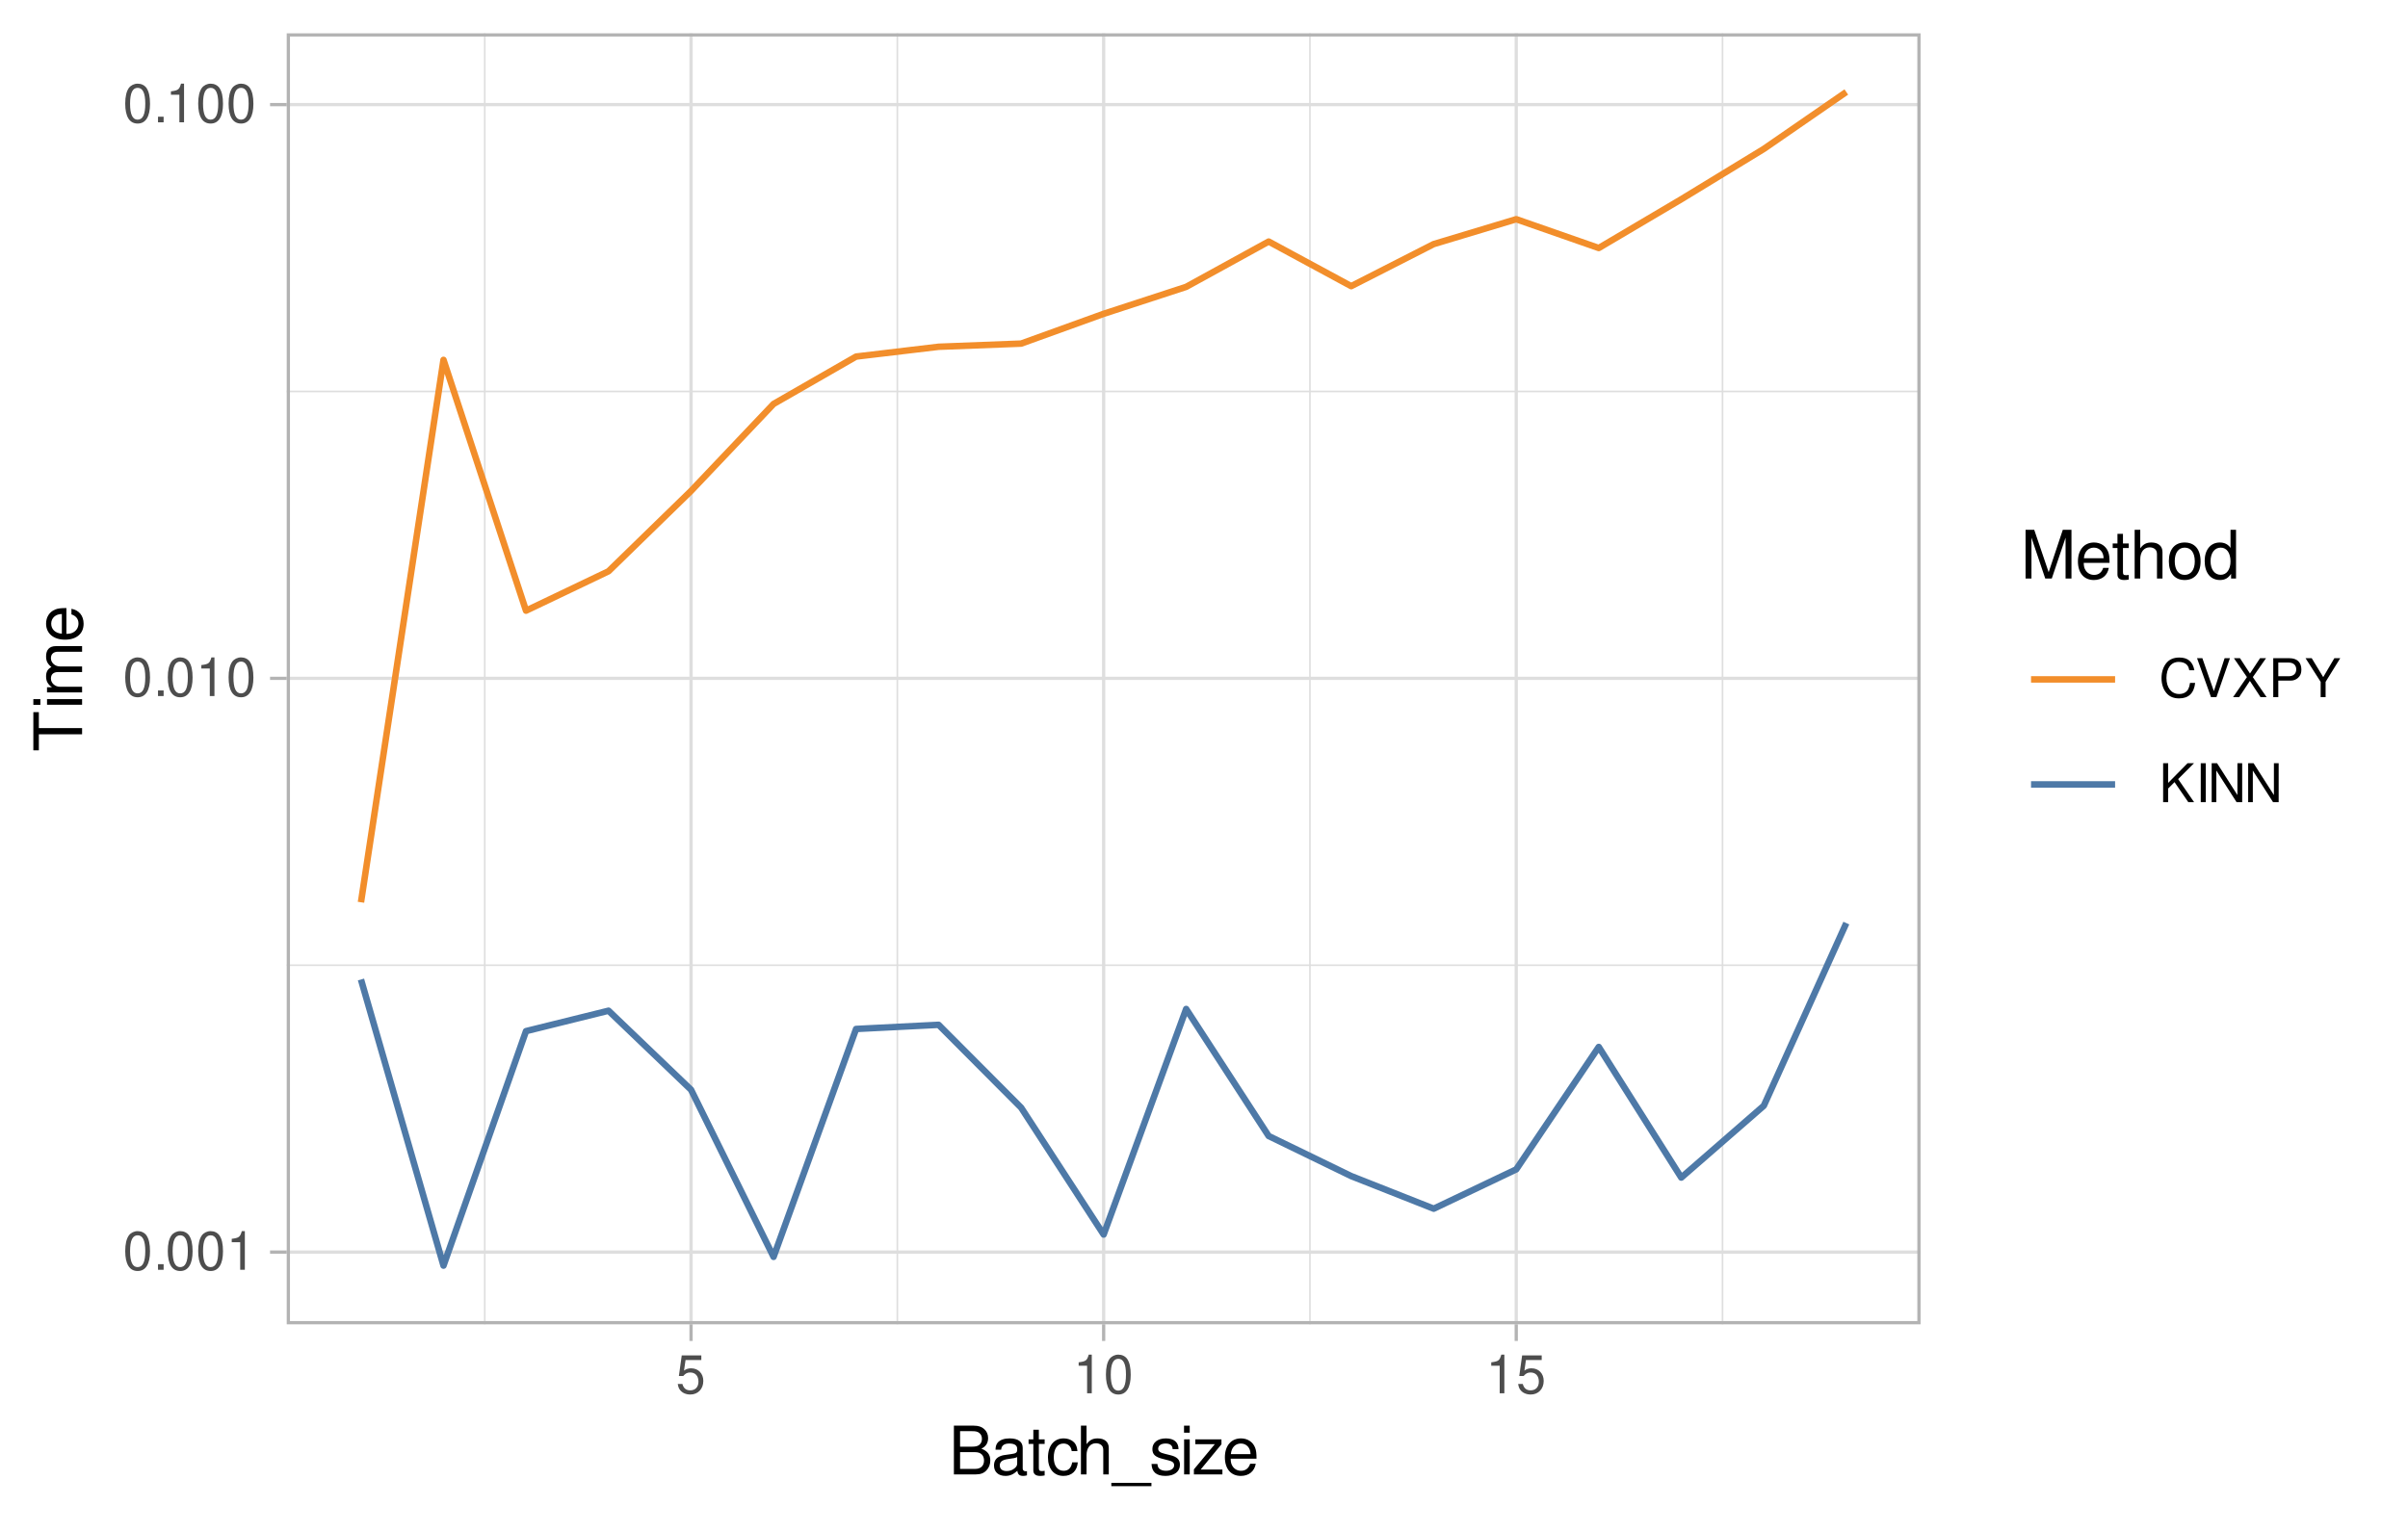
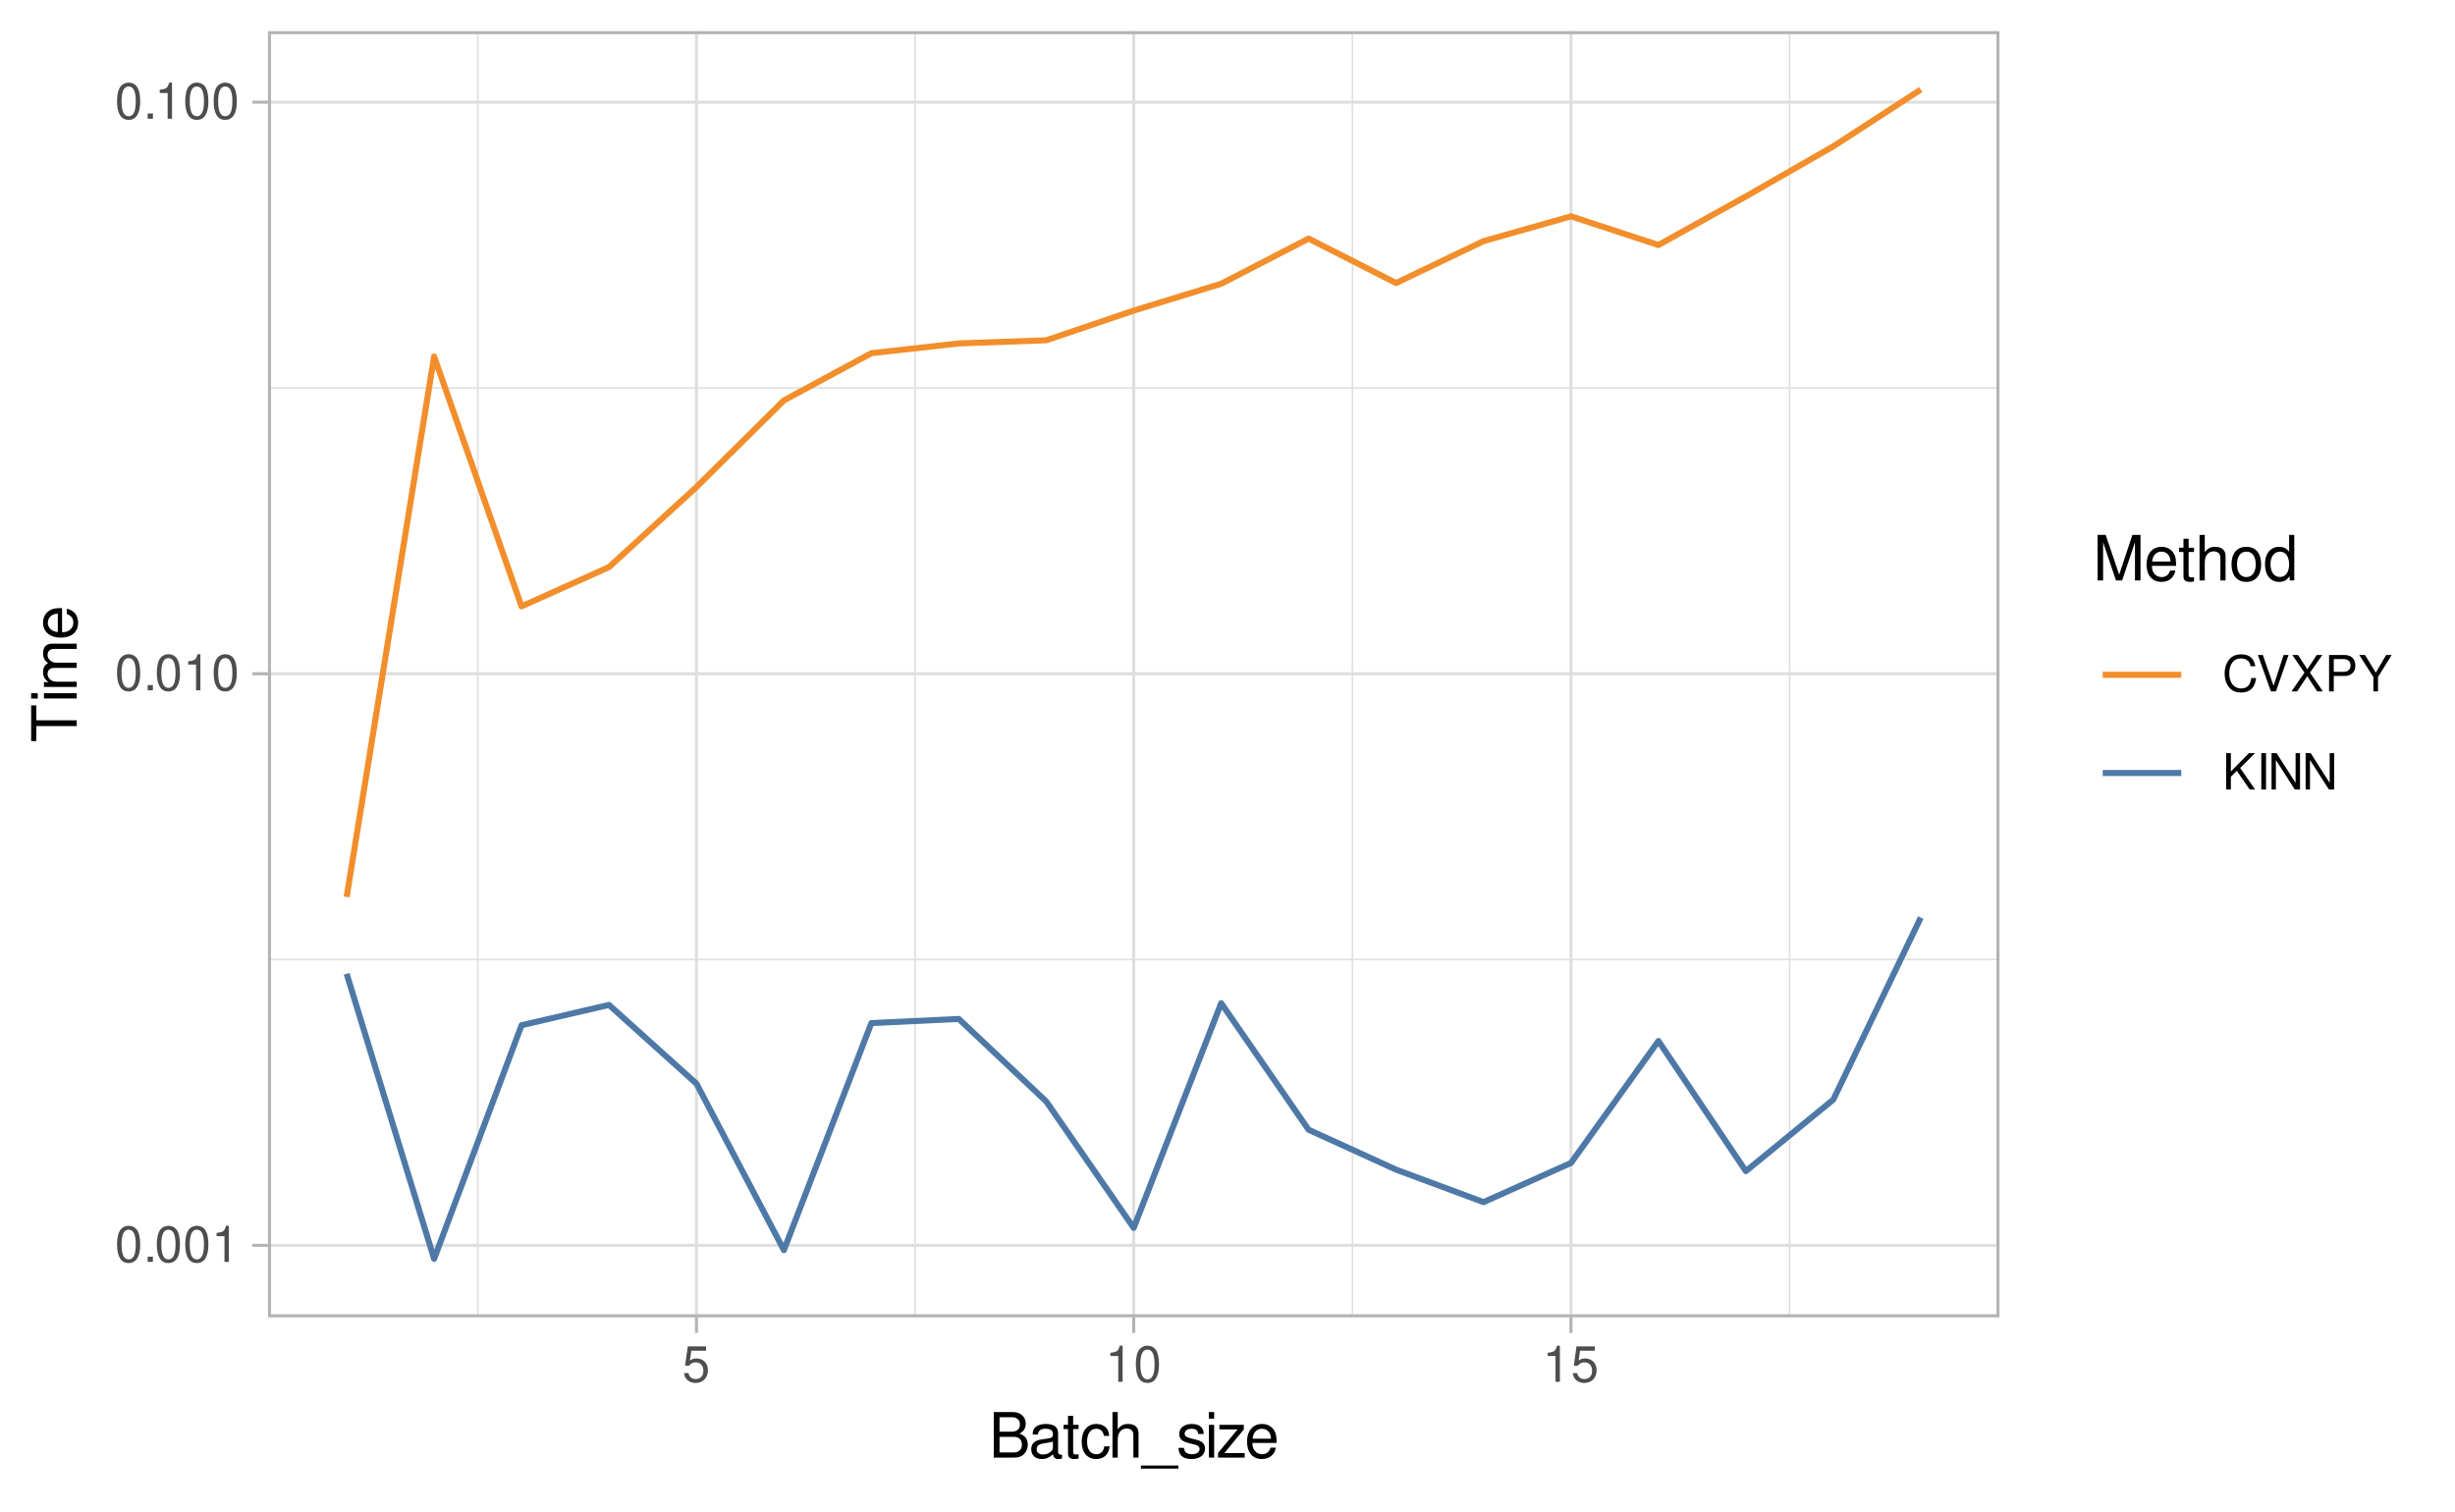
- <svg xmlns="http://www.w3.org/2000/svg" xmlns:xlink="http://www.w3.org/1999/xlink" width="396pt" height="252pt" viewBox="0 0 396 252" version="1.1">
+ <svg xmlns="http://www.w3.org/2000/svg" xmlns:xlink="http://www.w3.org/1999/xlink" width="432pt" height="266pt" viewBox="0 0 432 266" version="1.1">
  <defs>
    <g>
      <symbol overflow="visible" id="glyph0-0">
        <path style="stroke:none;" d="" />
      </symbol>
      <symbol overflow="visible" id="glyph0-1">
        <path style="stroke:none;" d="M 2.422 -6.359 C 1.844 -6.359 1.312 -6.094 0.984 -5.672 C 0.578 -5.109 0.375 -4.25 0.375 -3.078 C 0.375 -0.938 1.078 0.203 2.422 0.203 C 3.734 0.203 4.453 -0.938 4.453 -3.031 C 4.453 -4.25 4.266 -5.078 3.859 -5.672 C 3.531 -6.109 3.016 -6.359 2.422 -6.359 Z M 2.422 -5.672 C 3.25 -5.672 3.672 -4.828 3.672 -3.094 C 3.672 -1.281 3.266 -0.438 2.406 -0.438 C 1.578 -0.438 1.172 -1.312 1.172 -3.062 C 1.172 -4.828 1.578 -5.672 2.422 -5.672 Z M 2.422 -5.672 " />
      </symbol>
      <symbol overflow="visible" id="glyph0-2">
        <path style="stroke:none;" d="M 1.688 -0.922 L 0.766 -0.922 L 0.766 0 L 1.688 0 Z M 1.688 -0.922 " />
      </symbol>
      <symbol overflow="visible" id="glyph0-3">
        <path style="stroke:none;" d="M 2.281 -4.531 L 2.281 0 L 3.047 0 L 3.047 -6.359 L 2.547 -6.359 C 2.266 -5.391 2.094 -5.25 0.891 -5.094 L 0.891 -4.531 Z M 2.281 -4.531 " />
      </symbol>
      <symbol overflow="visible" id="glyph0-4">
        <path style="stroke:none;" d="M 4.188 -6.234 L 0.969 -6.234 L 0.5 -2.844 L 1.219 -2.844 C 1.578 -3.266 1.875 -3.422 2.359 -3.422 C 3.203 -3.422 3.719 -2.844 3.719 -1.922 C 3.719 -1.031 3.203 -0.484 2.359 -0.484 C 1.688 -0.484 1.266 -0.828 1.078 -1.531 L 0.312 -1.531 C 0.406 -1.016 0.5 -0.781 0.688 -0.547 C 1.031 -0.078 1.672 0.203 2.375 0.203 C 3.641 0.203 4.516 -0.719 4.516 -2.031 C 4.516 -3.266 3.688 -4.109 2.5 -4.109 C 2.062 -4.109 1.703 -4 1.344 -3.734 L 1.594 -5.469 L 4.188 -5.469 Z M 4.188 -6.234 " />
      </symbol>
      <symbol overflow="visible" id="glyph0-5">
        <path style="stroke:none;" d="M 5.828 -4.422 C 5.562 -5.828 4.766 -6.516 3.359 -6.516 C 2.484 -6.516 1.797 -6.25 1.312 -5.719 C 0.734 -5.078 0.422 -4.172 0.422 -3.125 C 0.422 -2.078 0.75 -1.172 1.344 -0.547 C 1.844 -0.031 2.484 0.203 3.312 0.203 C 4.875 0.203 5.766 -0.641 5.953 -2.344 L 5.109 -2.344 C 5.047 -1.906 4.953 -1.594 4.828 -1.344 C 4.562 -0.812 4.016 -0.516 3.328 -0.516 C 2.047 -0.516 1.234 -1.547 1.234 -3.141 C 1.234 -4.781 2 -5.797 3.25 -5.797 C 3.781 -5.797 4.25 -5.641 4.516 -5.391 C 4.766 -5.172 4.891 -4.906 4.984 -4.422 Z M 5.828 -4.422 " />
      </symbol>
      <symbol overflow="visible" id="glyph0-6">
        <path style="stroke:none;" d="M 3.453 0 L 5.672 -6.406 L 4.797 -6.406 L 3.031 -0.984 L 1.141 -6.406 L 0.266 -6.406 L 2.562 0 Z M 3.453 0 " />
      </symbol>
      <symbol overflow="visible" id="glyph0-7">
        <path style="stroke:none;" d="M 3.438 -3.297 L 5.609 -6.406 L 4.625 -6.406 L 2.969 -3.891 L 1.328 -6.406 L 0.328 -6.406 L 2.469 -3.297 L 0.188 0 L 1.188 0 L 2.953 -2.672 L 4.703 0 L 5.703 0 Z M 3.438 -3.297 " />
      </symbol>
      <symbol overflow="visible" id="glyph0-8">
        <path style="stroke:none;" d="M 1.625 -2.719 L 3.641 -2.719 C 4.141 -2.719 4.531 -2.875 4.875 -3.172 C 5.266 -3.531 5.422 -3.938 5.422 -4.531 C 5.422 -5.734 4.719 -6.406 3.453 -6.406 L 0.797 -6.406 L 0.797 0 L 1.625 0 Z M 1.625 -3.438 L 1.625 -5.688 L 3.328 -5.688 C 4.109 -5.688 4.578 -5.266 4.578 -4.562 C 4.578 -3.859 4.109 -3.438 3.328 -3.438 Z M 1.625 -3.438 " />
      </symbol>
      <symbol overflow="visible" id="glyph0-9">
        <path style="stroke:none;" d="M 3.406 -2.516 L 5.812 -6.406 L 4.844 -6.406 L 3.016 -3.297 L 1.125 -6.406 L 0.109 -6.406 L 2.594 -2.516 L 2.594 0 L 3.406 0 Z M 3.406 -2.516 " />
      </symbol>
      <symbol overflow="visible" id="glyph0-10">
        <path style="stroke:none;" d="M 1.516 -2.25 L 2.562 -3.297 L 4.828 0 L 5.781 0 L 3.156 -3.797 L 5.766 -6.406 L 4.703 -6.406 L 1.516 -3.172 L 1.516 -6.406 L 0.688 -6.406 L 0.688 0 L 1.516 0 Z M 1.516 -2.25 " />
      </symbol>
      <symbol overflow="visible" id="glyph0-11">
        <path style="stroke:none;" d="M 1.703 -6.406 L 0.875 -6.406 L 0.875 0 L 1.703 0 Z M 1.703 -6.406 " />
      </symbol>
      <symbol overflow="visible" id="glyph0-12">
        <path style="stroke:none;" d="M 5.688 -6.406 L 4.906 -6.406 L 4.906 -1.172 L 1.562 -6.406 L 0.672 -6.406 L 0.672 0 L 1.438 0 L 1.438 -5.203 L 4.766 0 L 5.688 0 Z M 5.688 -6.406 " />
      </symbol>
      <symbol overflow="visible" id="glyph1-0">
        <path style="stroke:none;" d="" />
      </symbol>
      <symbol overflow="visible" id="glyph1-1">
        <path style="stroke:none;" d="M 0.875 0 L 4.484 0 C 5.25 0 5.812 -0.203 6.234 -0.672 C 6.641 -1.094 6.859 -1.656 6.859 -2.281 C 6.859 -3.25 6.406 -3.844 5.391 -4.234 C 6.125 -4.578 6.5 -5.156 6.5 -5.984 C 6.5 -6.578 6.281 -7.078 5.859 -7.453 C 5.438 -7.844 4.891 -8.016 4.125 -8.016 L 0.875 -8.016 Z M 1.891 -4.562 L 1.891 -7.109 L 3.875 -7.109 C 4.438 -7.109 4.766 -7.047 5.031 -6.828 C 5.328 -6.609 5.484 -6.281 5.484 -5.844 C 5.484 -5.406 5.328 -5.078 5.031 -4.844 C 4.766 -4.641 4.438 -4.562 3.875 -4.562 Z M 1.891 -0.906 L 1.891 -3.656 L 4.391 -3.656 C 5.297 -3.656 5.828 -3.141 5.828 -2.281 C 5.828 -1.422 5.297 -0.906 4.391 -0.906 Z M 1.891 -0.906 " />
      </symbol>
      <symbol overflow="visible" id="glyph1-2">
        <path style="stroke:none;" d="M 5.891 -0.531 C 5.781 -0.516 5.734 -0.516 5.688 -0.516 C 5.375 -0.516 5.188 -0.688 5.188 -0.969 L 5.188 -4.359 C 5.188 -5.375 4.438 -5.922 3.031 -5.922 C 2.172 -5.922 1.5 -5.688 1.109 -5.266 C 0.844 -4.969 0.734 -4.625 0.719 -4.062 L 1.641 -4.062 C 1.719 -4.766 2.141 -5.078 2.984 -5.078 C 3.828 -5.078 4.281 -4.781 4.281 -4.219 L 4.281 -3.984 C 4.266 -3.594 4.062 -3.438 3.328 -3.344 C 2.031 -3.172 1.828 -3.141 1.469 -2.984 C 0.797 -2.703 0.469 -2.203 0.469 -1.453 C 0.469 -0.406 1.188 0.25 2.359 0.25 C 3.078 0.25 3.656 0 4.312 -0.594 C 4.375 0 4.656 0.25 5.266 0.25 C 5.453 0.25 5.578 0.234 5.891 0.156 Z M 4.281 -1.812 C 4.281 -1.5 4.188 -1.312 3.922 -1.062 C 3.547 -0.719 3.094 -0.547 2.547 -0.547 C 1.844 -0.547 1.422 -0.891 1.422 -1.469 C 1.422 -2.078 1.812 -2.391 2.812 -2.531 C 3.781 -2.656 3.969 -2.703 4.281 -2.844 Z M 4.281 -1.812 " />
      </symbol>
      <symbol overflow="visible" id="glyph1-3">
        <path style="stroke:none;" d="M 2.797 -5.766 L 1.844 -5.766 L 1.844 -7.344 L 0.938 -7.344 L 0.938 -5.766 L 0.156 -5.766 L 0.156 -5.016 L 0.938 -5.016 L 0.938 -0.656 C 0.938 -0.062 1.328 0.25 2.047 0.25 C 2.281 0.25 2.484 0.234 2.797 0.172 L 2.797 -0.594 C 2.656 -0.562 2.547 -0.547 2.359 -0.547 C 1.953 -0.547 1.844 -0.656 1.844 -1.062 L 1.844 -5.016 L 2.797 -5.016 Z M 2.797 -5.766 " />
      </symbol>
      <symbol overflow="visible" id="glyph1-4">
        <path style="stroke:none;" d="M 5.188 -3.828 C 5.141 -4.391 5.016 -4.75 4.797 -5.078 C 4.406 -5.609 3.703 -5.922 2.906 -5.922 C 1.344 -5.922 0.344 -4.703 0.344 -2.781 C 0.344 -0.922 1.328 0.25 2.891 0.25 C 4.266 0.25 5.141 -0.578 5.25 -1.984 L 4.328 -1.984 C 4.172 -1.062 3.703 -0.594 2.922 -0.594 C 1.906 -0.594 1.297 -1.422 1.297 -2.781 C 1.297 -4.219 1.891 -5.078 2.891 -5.078 C 3.656 -5.078 4.141 -4.625 4.25 -3.828 Z M 5.188 -3.828 " />
      </symbol>
      <symbol overflow="visible" id="glyph1-5">
        <path style="stroke:none;" d="M 0.766 -8.016 L 0.766 0 L 1.688 0 L 1.688 -3.172 C 1.688 -4.359 2.297 -5.125 3.25 -5.125 C 3.547 -5.125 3.844 -5.031 4.062 -4.875 C 4.328 -4.672 4.438 -4.406 4.438 -4 L 4.438 0 L 5.344 0 L 5.344 -4.359 C 5.344 -5.328 4.656 -5.922 3.531 -5.922 C 2.719 -5.922 2.219 -5.672 1.688 -4.969 L 1.688 -8.016 Z M 0.766 -8.016 " />
      </symbol>
      <symbol overflow="visible" id="glyph1-6">
        <path style="stroke:none;" d="M 6.359 1.391 L -0.234 1.391 L -0.234 1.938 L 6.359 1.938 Z M 6.359 1.391 " />
      </symbol>
      <symbol overflow="visible" id="glyph1-7">
        <path style="stroke:none;" d="M 4.812 -4.156 C 4.812 -5.297 4.062 -5.922 2.734 -5.922 C 1.391 -5.922 0.516 -5.234 0.516 -4.172 C 0.516 -3.266 0.984 -2.844 2.344 -2.516 L 3.203 -2.297 C 3.844 -2.141 4.094 -1.906 4.094 -1.5 C 4.094 -0.953 3.547 -0.594 2.75 -0.594 C 2.25 -0.594 1.844 -0.734 1.609 -0.984 C 1.469 -1.141 1.391 -1.312 1.344 -1.719 L 0.375 -1.719 C 0.422 -0.391 1.172 0.25 2.672 0.25 C 4.125 0.25 5.047 -0.469 5.047 -1.578 C 5.047 -2.438 4.562 -2.906 3.422 -3.172 L 2.547 -3.391 C 1.797 -3.562 1.469 -3.812 1.469 -4.219 C 1.469 -4.75 1.953 -5.078 2.688 -5.078 C 3.438 -5.078 3.828 -4.766 3.844 -4.156 Z M 4.812 -4.156 " />
      </symbol>
      <symbol overflow="visible" id="glyph1-8">
        <path style="stroke:none;" d="M 1.656 -5.766 L 0.734 -5.766 L 0.734 0 L 1.656 0 Z M 1.656 -8.016 L 0.719 -8.016 L 0.719 -6.859 L 1.656 -6.859 Z M 1.656 -8.016 " />
      </symbol>
      <symbol overflow="visible" id="glyph1-9">
        <path style="stroke:none;" d="M 4.875 -5.766 L 0.578 -5.766 L 0.578 -4.969 L 3.781 -4.969 L 0.344 -0.828 L 0.344 0 L 5.031 0 L 5.031 -0.797 L 1.453 -0.797 L 4.875 -4.953 Z M 4.875 -5.766 " />
      </symbol>
      <symbol overflow="visible" id="glyph1-10">
        <path style="stroke:none;" d="M 5.641 -2.578 C 5.641 -3.453 5.578 -3.984 5.406 -4.406 C 5.031 -5.359 4.156 -5.922 3.078 -5.922 C 1.469 -5.922 0.438 -4.703 0.438 -2.812 C 0.438 -0.906 1.438 0.25 3.062 0.25 C 4.375 0.25 5.297 -0.5 5.516 -1.75 L 4.594 -1.75 C 4.344 -0.984 3.828 -0.594 3.094 -0.594 C 2.516 -0.594 2.016 -0.859 1.703 -1.344 C 1.484 -1.672 1.406 -2 1.391 -2.578 Z M 1.422 -3.328 C 1.5 -4.391 2.141 -5.078 3.062 -5.078 C 4 -5.078 4.656 -4.359 4.656 -3.328 Z M 1.422 -3.328 " />
      </symbol>
      <symbol overflow="visible" id="glyph1-11">
        <path style="stroke:none;" d="M 5.141 0 L 7.406 -6.719 L 7.406 0 L 8.375 0 L 8.375 -8.016 L 6.953 -8.016 L 4.625 -1.031 L 2.25 -8.016 L 0.828 -8.016 L 0.828 0 L 1.797 0 L 1.797 -6.719 L 4.062 0 Z M 5.141 0 " />
      </symbol>
      <symbol overflow="visible" id="glyph1-12">
        <path style="stroke:none;" d="M 2.984 -5.922 C 1.359 -5.922 0.391 -4.781 0.391 -2.844 C 0.391 -0.891 1.359 0.25 3 0.25 C 4.625 0.25 5.609 -0.906 5.609 -2.797 C 5.609 -4.797 4.656 -5.922 2.984 -5.922 Z M 3 -5.078 C 4.031 -5.078 4.656 -4.234 4.656 -2.812 C 4.656 -1.438 4.016 -0.594 3 -0.594 C 1.984 -0.594 1.359 -1.438 1.359 -2.844 C 1.359 -4.234 1.984 -5.078 3 -5.078 Z M 3 -5.078 " />
      </symbol>
      <symbol overflow="visible" id="glyph1-13">
        <path style="stroke:none;" d="M 5.438 -8.016 L 4.531 -8.016 L 4.531 -5.031 C 4.141 -5.625 3.531 -5.922 2.766 -5.922 C 1.266 -5.922 0.281 -4.734 0.281 -2.891 C 0.281 -0.953 1.234 0.25 2.797 0.25 C 3.594 0.25 4.141 -0.047 4.625 -0.766 L 4.625 0 L 5.438 0 Z M 2.922 -5.078 C 3.906 -5.078 4.531 -4.203 4.531 -2.812 C 4.531 -1.484 3.891 -0.609 2.922 -0.609 C 1.906 -0.609 1.25 -1.5 1.25 -2.844 C 1.25 -4.188 1.906 -5.078 2.922 -5.078 Z M 2.922 -5.078 " />
      </symbol>
      <symbol overflow="visible" id="glyph2-0">
        <path style="stroke:none;" d="" />
      </symbol>
      <symbol overflow="visible" id="glyph2-1">
        <path style="stroke:none;" d="M -7.109 -3.891 L -7.109 -6.516 L -8.016 -6.516 L -8.016 -0.234 L -7.109 -0.234 L -7.109 -2.875 L 0 -2.875 L 0 -3.891 Z M -7.109 -3.891 " />
      </symbol>
      <symbol overflow="visible" id="glyph2-2">
        <path style="stroke:none;" d="M -5.766 -1.656 L -5.766 -0.734 L 0 -0.734 L 0 -1.656 Z M -8.016 -1.656 L -8.016 -0.719 L -6.859 -0.719 L -6.859 -1.656 Z M -8.016 -1.656 " />
      </symbol>
      <symbol overflow="visible" id="glyph2-3">
        <path style="stroke:none;" d="M -5.766 -0.766 L 0 -0.766 L 0 -1.688 L -3.625 -1.688 C -4.453 -1.688 -5.125 -2.297 -5.125 -3.047 C -5.125 -3.734 -4.703 -4.109 -3.969 -4.109 L 0 -4.109 L 0 -5.031 L -3.625 -5.031 C -4.453 -5.031 -5.125 -5.641 -5.125 -6.391 C -5.125 -7.062 -4.703 -7.453 -3.969 -7.453 L 0 -7.453 L 0 -8.375 L -4.328 -8.375 C -5.359 -8.375 -5.922 -7.781 -5.922 -6.703 C -5.922 -5.938 -5.703 -5.484 -5.047 -4.938 C -5.672 -4.594 -5.922 -4.141 -5.922 -3.391 C -5.922 -2.625 -5.641 -2.094 -4.953 -1.609 L -5.766 -1.609 Z M -5.766 -0.766 " />
      </symbol>
      <symbol overflow="visible" id="glyph2-4">
        <path style="stroke:none;" d="M -2.578 -5.641 C -3.453 -5.641 -3.984 -5.578 -4.406 -5.406 C -5.359 -5.031 -5.922 -4.156 -5.922 -3.078 C -5.922 -1.469 -4.703 -0.438 -2.812 -0.438 C -0.906 -0.438 0.25 -1.438 0.25 -3.062 C 0.25 -4.375 -0.5 -5.297 -1.75 -5.516 L -1.75 -4.594 C -0.984 -4.344 -0.594 -3.828 -0.594 -3.094 C -0.594 -2.516 -0.859 -2.016 -1.344 -1.703 C -1.672 -1.484 -2 -1.406 -2.578 -1.391 Z M -3.328 -1.422 C -4.391 -1.5 -5.078 -2.141 -5.078 -3.062 C -5.078 -4 -4.359 -4.656 -3.328 -4.656 Z M -3.328 -1.422 " />
      </symbol>
    </g>
    <clipPath id="clip1">
-       <path d="M 47.152 5.48 L 315.844 5.48 L 315.844 217.852 L 47.152 217.852 Z M 47.152 5.48 " />
+       <path d="M 47.152 5.48 L 351.844 5.48 L 351.844 231.852 L 47.152 231.852 Z M 47.152 5.48 " />
    </clipPath>
    <clipPath id="clip2">
-       <path d="M 47.152 158 L 315.844 158 L 315.844 159 L 47.152 159 Z M 47.152 158 " />
+       <path d="M 47.152 168 L 351.844 168 L 351.844 170 L 47.152 170 Z M 47.152 168 " />
    </clipPath>
    <clipPath id="clip3">
-       <path d="M 47.152 64 L 315.844 64 L 315.844 65 L 47.152 65 Z M 47.152 64 " />
+       <path d="M 47.152 68 L 351.844 68 L 351.844 69 L 47.152 69 Z M 47.152 68 " />
    </clipPath>
    <clipPath id="clip4">
-       <path d="M 79 5.48 L 80 5.48 L 80 217.852 L 79 217.852 Z M 79 5.48 " />
+       <path d="M 83 5.48 L 85 5.48 L 85 231.852 L 83 231.852 Z M 83 5.48 " />
    </clipPath>
    <clipPath id="clip5">
-       <path d="M 147 5.48 L 148 5.48 L 148 217.852 L 147 217.852 Z M 147 5.48 " />
+       <path d="M 160 5.48 L 162 5.48 L 162 231.852 L 160 231.852 Z M 160 5.48 " />
    </clipPath>
    <clipPath id="clip6">
-       <path d="M 215 5.48 L 216 5.48 L 216 217.852 L 215 217.852 Z M 215 5.48 " />
+       <path d="M 237 5.48 L 239 5.48 L 239 231.852 L 237 231.852 Z M 237 5.48 " />
    </clipPath>
    <clipPath id="clip7">
-       <path d="M 283 5.48 L 284 5.48 L 284 217.852 L 283 217.852 Z M 283 5.48 " />
+       <path d="M 314 5.48 L 316 5.48 L 316 231.852 L 314 231.852 Z M 314 5.48 " />
    </clipPath>
    <clipPath id="clip8">
-       <path d="M 47.152 205 L 315.844 205 L 315.844 207 L 47.152 207 Z M 47.152 205 " />
+       <path d="M 47.152 218 L 351.844 218 L 351.844 220 L 47.152 220 Z M 47.152 218 " />
    </clipPath>
    <clipPath id="clip9">
-       <path d="M 47.152 111 L 315.844 111 L 315.844 112 L 47.152 112 Z M 47.152 111 " />
+       <path d="M 47.152 118 L 351.844 118 L 351.844 119 L 47.152 119 Z M 47.152 118 " />
    </clipPath>
    <clipPath id="clip10">
-       <path d="M 47.152 16 L 315.844 16 L 315.844 18 L 47.152 18 Z M 47.152 16 " />
+       <path d="M 47.152 17 L 351.844 17 L 351.844 19 L 47.152 19 Z M 47.152 17 " />
    </clipPath>
    <clipPath id="clip11">
-       <path d="M 113 5.48 L 114 5.48 L 114 217.852 L 113 217.852 Z M 113 5.48 " />
+       <path d="M 122 5.48 L 123 5.48 L 123 231.852 L 122 231.852 Z M 122 5.48 " />
    </clipPath>
    <clipPath id="clip12">
-       <path d="M 181 5.48 L 182 5.48 L 182 217.852 L 181 217.852 Z M 181 5.48 " />
+       <path d="M 199 5.48 L 200 5.48 L 200 231.852 L 199 231.852 Z M 199 5.48 " />
    </clipPath>
    <clipPath id="clip13">
-       <path d="M 249 5.48 L 250 5.48 L 250 217.852 L 249 217.852 Z M 249 5.48 " />
+       <path d="M 276 5.48 L 277 5.48 L 277 231.852 L 276 231.852 Z M 276 5.48 " />
    </clipPath>
    <clipPath id="clip14">
-       <path d="M 47.152 5.48 L 315.844 5.48 L 315.844 217.852 L 47.152 217.852 Z M 47.152 5.48 " />
+       <path d="M 47.152 5.48 L 351.844 5.48 L 351.844 231.852 L 47.152 231.852 Z M 47.152 5.48 " />
    </clipPath>
  </defs>
-   <g id="surface60">
-     <rect x="0" y="0" width="396" height="252" style="fill:rgb(100%,100%,100%);fill-opacity:1;stroke:none;" />
-     <rect x="0" y="0" width="396" height="252" style="fill:rgb(100%,100%,100%);fill-opacity:1;stroke:none;" />
-     <path style="fill:none;stroke-width:1.067;stroke-linecap:round;stroke-linejoin:round;stroke:rgb(100%,100%,100%);stroke-opacity:1;stroke-miterlimit:10;" d="M 0 252 L 396 252 L 396 0 L 0 0 Z M 0 252 " />
+   <g id="surface207">
+     <rect x="0" y="0" width="432" height="266" style="fill:rgb(100%,100%,100%);fill-opacity:1;stroke:none;" />
+     <rect x="0" y="0" width="432" height="266" style="fill:rgb(100%,100%,100%);fill-opacity:1;stroke:none;" />
+     <path style="fill:none;stroke-width:1.067;stroke-linecap:round;stroke-linejoin:round;stroke:rgb(100%,100%,100%);stroke-opacity:1;stroke-miterlimit:10;" d="M 0 266 L 432 266 L 432 0 L 0 0 Z M 0 266 " />
    <g clip-path="url(#clip1)" clip-rule="nonzero">
-       <path style=" stroke:none;fill-rule:nonzero;fill:rgb(100%,100%,100%);fill-opacity:1;" d="M 47.152 217.848 L 315.844 217.848 L 315.844 5.477 L 47.152 5.477 Z M 47.152 217.848 " />
+       <path style=" stroke:none;fill-rule:nonzero;fill:rgb(100%,100%,100%);fill-opacity:1;" d="M 47.152 231.848 L 351.844 231.848 L 351.844 5.477 L 47.152 5.477 Z M 47.152 231.848 " />
    </g>
    <g clip-path="url(#clip2)" clip-rule="nonzero">
-       <path style="fill:none;stroke-width:0.267;stroke-linecap:butt;stroke-linejoin:round;stroke:rgb(87.059%,87.059%,87.059%);stroke-opacity:1;stroke-miterlimit:10;" d="M 47.152 158.773 L 315.844 158.773 " />
+       <path style="fill:none;stroke-width:0.267;stroke-linecap:butt;stroke-linejoin:round;stroke:rgb(87.059%,87.059%,87.059%);stroke-opacity:1;stroke-miterlimit:10;" d="M 47.152 168.879 L 351.844 168.879 " />
    </g>
    <g clip-path="url(#clip3)" clip-rule="nonzero">
-       <path style="fill:none;stroke-width:0.267;stroke-linecap:butt;stroke-linejoin:round;stroke:rgb(87.059%,87.059%,87.059%);stroke-opacity:1;stroke-miterlimit:10;" d="M 47.152 64.395 L 315.844 64.395 " />
+       <path style="fill:none;stroke-width:0.267;stroke-linecap:butt;stroke-linejoin:round;stroke:rgb(87.059%,87.059%,87.059%);stroke-opacity:1;stroke-miterlimit:10;" d="M 47.152 68.281 L 351.844 68.281 " />
    </g>
    <g clip-path="url(#clip4)" clip-rule="nonzero">
-       <path style="fill:none;stroke-width:0.267;stroke-linecap:butt;stroke-linejoin:round;stroke:rgb(87.059%,87.059%,87.059%);stroke-opacity:1;stroke-miterlimit:10;" d="M 79.719 217.848 L 79.719 5.48 " />
+       <path style="fill:none;stroke-width:0.267;stroke-linecap:butt;stroke-linejoin:round;stroke:rgb(87.059%,87.059%,87.059%);stroke-opacity:1;stroke-miterlimit:10;" d="M 84.082 231.848 L 84.082 5.48 " />
    </g>
    <g clip-path="url(#clip5)" clip-rule="nonzero">
-       <path style="fill:none;stroke-width:0.267;stroke-linecap:butt;stroke-linejoin:round;stroke:rgb(87.059%,87.059%,87.059%);stroke-opacity:1;stroke-miterlimit:10;" d="M 147.57 217.848 L 147.57 5.48 " />
+       <path style="fill:none;stroke-width:0.267;stroke-linecap:butt;stroke-linejoin:round;stroke:rgb(87.059%,87.059%,87.059%);stroke-opacity:1;stroke-miterlimit:10;" d="M 161.027 231.848 L 161.027 5.48 " />
    </g>
    <g clip-path="url(#clip6)" clip-rule="nonzero">
-       <path style="fill:none;stroke-width:0.267;stroke-linecap:butt;stroke-linejoin:round;stroke:rgb(87.059%,87.059%,87.059%);stroke-opacity:1;stroke-miterlimit:10;" d="M 215.422 217.848 L 215.422 5.48 " />
+       <path style="fill:none;stroke-width:0.267;stroke-linecap:butt;stroke-linejoin:round;stroke:rgb(87.059%,87.059%,87.059%);stroke-opacity:1;stroke-miterlimit:10;" d="M 237.969 231.848 L 237.969 5.48 " />
    </g>
    <g clip-path="url(#clip7)" clip-rule="nonzero">
-       <path style="fill:none;stroke-width:0.267;stroke-linecap:butt;stroke-linejoin:round;stroke:rgb(87.059%,87.059%,87.059%);stroke-opacity:1;stroke-miterlimit:10;" d="M 283.273 217.848 L 283.273 5.48 " />
+       <path style="fill:none;stroke-width:0.267;stroke-linecap:butt;stroke-linejoin:round;stroke:rgb(87.059%,87.059%,87.059%);stroke-opacity:1;stroke-miterlimit:10;" d="M 314.91 231.848 L 314.91 5.48 " />
    </g>
    <g clip-path="url(#clip8)" clip-rule="nonzero">
-       <path style="fill:none;stroke-width:0.533;stroke-linecap:butt;stroke-linejoin:round;stroke:rgb(87.059%,87.059%,87.059%);stroke-opacity:1;stroke-miterlimit:10;" d="M 47.152 205.965 L 315.844 205.965 " />
+       <path style="fill:none;stroke-width:0.533;stroke-linecap:butt;stroke-linejoin:round;stroke:rgb(87.059%,87.059%,87.059%);stroke-opacity:1;stroke-miterlimit:10;" d="M 47.152 219.18 L 351.844 219.18 " />
    </g>
    <g clip-path="url(#clip9)" clip-rule="nonzero">
-       <path style="fill:none;stroke-width:0.533;stroke-linecap:butt;stroke-linejoin:round;stroke:rgb(87.059%,87.059%,87.059%);stroke-opacity:1;stroke-miterlimit:10;" d="M 47.152 111.586 L 315.844 111.586 " />
+       <path style="fill:none;stroke-width:0.533;stroke-linecap:butt;stroke-linejoin:round;stroke:rgb(87.059%,87.059%,87.059%);stroke-opacity:1;stroke-miterlimit:10;" d="M 47.152 118.582 L 351.844 118.582 " />
    </g>
    <g clip-path="url(#clip10)" clip-rule="nonzero">
-       <path style="fill:none;stroke-width:0.533;stroke-linecap:butt;stroke-linejoin:round;stroke:rgb(87.059%,87.059%,87.059%);stroke-opacity:1;stroke-miterlimit:10;" d="M 47.152 17.207 L 315.844 17.207 " />
+       <path style="fill:none;stroke-width:0.533;stroke-linecap:butt;stroke-linejoin:round;stroke:rgb(87.059%,87.059%,87.059%);stroke-opacity:1;stroke-miterlimit:10;" d="M 47.152 17.98 L 351.844 17.98 " />
    </g>
    <g clip-path="url(#clip11)" clip-rule="nonzero">
-       <path style="fill:none;stroke-width:0.533;stroke-linecap:butt;stroke-linejoin:round;stroke:rgb(87.059%,87.059%,87.059%);stroke-opacity:1;stroke-miterlimit:10;" d="M 113.645 217.848 L 113.645 5.48 " />
+       <path style="fill:none;stroke-width:0.533;stroke-linecap:butt;stroke-linejoin:round;stroke:rgb(87.059%,87.059%,87.059%);stroke-opacity:1;stroke-miterlimit:10;" d="M 122.555 231.848 L 122.555 5.48 " />
    </g>
    <g clip-path="url(#clip12)" clip-rule="nonzero">
-       <path style="fill:none;stroke-width:0.533;stroke-linecap:butt;stroke-linejoin:round;stroke:rgb(87.059%,87.059%,87.059%);stroke-opacity:1;stroke-miterlimit:10;" d="M 181.496 217.848 L 181.496 5.48 " />
+       <path style="fill:none;stroke-width:0.533;stroke-linecap:butt;stroke-linejoin:round;stroke:rgb(87.059%,87.059%,87.059%);stroke-opacity:1;stroke-miterlimit:10;" d="M 199.496 231.848 L 199.496 5.48 " />
    </g>
    <g clip-path="url(#clip13)" clip-rule="nonzero">
-       <path style="fill:none;stroke-width:0.533;stroke-linecap:butt;stroke-linejoin:round;stroke:rgb(87.059%,87.059%,87.059%);stroke-opacity:1;stroke-miterlimit:10;" d="M 249.348 217.848 L 249.348 5.48 " />
-     </g>
-     <path style="fill:none;stroke-width:1.067;stroke-linecap:butt;stroke-linejoin:round;stroke:rgb(94.902%,55.686%,16.863%);stroke-opacity:1;stroke-miterlimit:10;" d="M 59.363 148.426 L 72.934 59.199 L 86.504 100.457 L 100.074 93.973 L 113.645 80.754 L 127.215 66.449 L 140.785 58.656 L 154.355 57.043 L 167.926 56.523 L 181.496 51.621 L 195.066 47.191 L 208.637 39.734 L 222.207 47.07 L 235.777 40.152 L 249.348 36.059 L 262.918 40.797 L 276.488 32.777 L 290.059 24.5 L 303.629 15.133 " />
-     <path style="fill:none;stroke-width:1.067;stroke-linecap:butt;stroke-linejoin:round;stroke:rgb(30.588%,47.451%,65.49%);stroke-opacity:1;stroke-miterlimit:10;" d="M 59.363 161.125 L 72.934 208.195 L 86.504 169.621 L 100.074 166.262 L 113.645 179.266 L 127.215 206.758 L 140.785 169.266 L 154.355 168.582 L 167.926 182.207 L 181.496 203.082 L 195.066 165.977 L 208.637 186.875 L 222.207 193.465 L 235.777 198.828 L 249.348 192.363 L 262.918 172.223 L 276.488 193.715 L 290.059 181.898 L 303.629 151.848 " />
+       <path style="fill:none;stroke-width:0.533;stroke-linecap:butt;stroke-linejoin:round;stroke:rgb(87.059%,87.059%,87.059%);stroke-opacity:1;stroke-miterlimit:10;" d="M 276.441 231.848 L 276.441 5.48 " />
+     </g>
+     <path style="fill:none;stroke-width:1.067;stroke-linecap:butt;stroke-linejoin:round;stroke:rgb(94.902%,55.686%,16.863%);stroke-opacity:1;stroke-miterlimit:10;" d="M 61 157.852 L 76.391 62.742 L 91.777 106.719 L 107.164 99.809 L 122.555 85.715 L 137.941 70.469 L 153.332 62.164 L 168.719 60.441 L 184.109 59.891 L 199.496 54.664 L 214.887 49.941 L 230.273 41.992 L 245.664 49.812 L 261.051 42.438 L 276.441 38.074 L 291.828 43.125 L 307.215 34.574 L 322.605 25.754 L 337.992 15.77 " />
+     <path style="fill:none;stroke-width:1.067;stroke-linecap:butt;stroke-linejoin:round;stroke:rgb(30.588%,47.451%,65.49%);stroke-opacity:1;stroke-miterlimit:10;" d="M 61 171.387 L 76.391 221.559 L 91.777 180.441 L 107.164 176.863 L 122.555 190.723 L 137.941 220.023 L 153.332 180.066 L 168.719 179.336 L 184.109 193.859 L 199.496 216.105 L 214.887 176.559 L 230.273 198.836 L 245.664 205.855 L 261.051 211.574 L 276.441 204.68 L 291.828 183.215 L 307.215 206.125 L 322.605 193.527 L 337.992 161.5 " />
    <g clip-path="url(#clip14)" clip-rule="nonzero">
-       <path style="fill:none;stroke-width:1.067;stroke-linecap:round;stroke-linejoin:round;stroke:rgb(70.196%,70.196%,70.196%);stroke-opacity:1;stroke-miterlimit:10;" d="M 47.152 217.848 L 315.844 217.848 L 315.844 5.477 L 47.152 5.477 Z M 47.152 217.848 " />
-     </g>
-     <g style="fill:rgb(30.196%,30.196%,30.196%);fill-opacity:1;">
-       <use xlink:href="#glyph0-1" x="20.219" y="208.88" />
-       <use xlink:href="#glyph0-2" x="25.219" y="208.88" />
-       <use xlink:href="#glyph0-1" x="27.219" y="208.88" />
-       <use xlink:href="#glyph0-1" x="32.219" y="208.88" />
-       <use xlink:href="#glyph0-3" x="37.219" y="208.88" />
-     </g>
-     <g style="fill:rgb(30.196%,30.196%,30.196%);fill-opacity:1;">
-       <use xlink:href="#glyph0-1" x="20.219" y="114.501" />
-       <use xlink:href="#glyph0-2" x="25.219" y="114.501" />
-       <use xlink:href="#glyph0-1" x="27.219" y="114.501" />
-       <use xlink:href="#glyph0-3" x="32.219" y="114.501" />
-       <use xlink:href="#glyph0-1" x="37.219" y="114.501" />
-     </g>
-     <g style="fill:rgb(30.196%,30.196%,30.196%);fill-opacity:1;">
-       <use xlink:href="#glyph0-1" x="20.219" y="20.122" />
-       <use xlink:href="#glyph0-2" x="25.219" y="20.122" />
-       <use xlink:href="#glyph0-3" x="27.219" y="20.122" />
-       <use xlink:href="#glyph0-1" x="32.219" y="20.122" />
-       <use xlink:href="#glyph0-1" x="37.219" y="20.122" />
-     </g>
-     <path style="fill:none;stroke-width:0.533;stroke-linecap:butt;stroke-linejoin:round;stroke:rgb(70.196%,70.196%,70.196%);stroke-opacity:1;stroke-miterlimit:10;" d="M 44.41 205.965 L 47.152 205.965 " />
-     <path style="fill:none;stroke-width:0.533;stroke-linecap:butt;stroke-linejoin:round;stroke:rgb(70.196%,70.196%,70.196%);stroke-opacity:1;stroke-miterlimit:10;" d="M 44.41 111.586 L 47.152 111.586 " />
-     <path style="fill:none;stroke-width:0.533;stroke-linecap:butt;stroke-linejoin:round;stroke:rgb(70.196%,70.196%,70.196%);stroke-opacity:1;stroke-miterlimit:10;" d="M 44.41 17.207 L 47.152 17.207 " />
-     <path style="fill:none;stroke-width:0.533;stroke-linecap:butt;stroke-linejoin:round;stroke:rgb(70.196%,70.196%,70.196%);stroke-opacity:1;stroke-miterlimit:10;" d="M 113.645 220.59 L 113.645 217.848 " />
-     <path style="fill:none;stroke-width:0.533;stroke-linecap:butt;stroke-linejoin:round;stroke:rgb(70.196%,70.196%,70.196%);stroke-opacity:1;stroke-miterlimit:10;" d="M 181.496 220.59 L 181.496 217.848 " />
-     <path style="fill:none;stroke-width:0.533;stroke-linecap:butt;stroke-linejoin:round;stroke:rgb(70.196%,70.196%,70.196%);stroke-opacity:1;stroke-miterlimit:10;" d="M 249.348 220.59 L 249.348 217.848 " />
-     <g style="fill:rgb(30.196%,30.196%,30.196%);fill-opacity:1;">
-       <use xlink:href="#glyph0-4" x="111.145" y="229.196" />
-     </g>
-     <g style="fill:rgb(30.196%,30.196%,30.196%);fill-opacity:1;">
-       <use xlink:href="#glyph0-3" x="176.496" y="229.196" />
-       <use xlink:href="#glyph0-1" x="181.496" y="229.196" />
-     </g>
-     <g style="fill:rgb(30.196%,30.196%,30.196%);fill-opacity:1;">
-       <use xlink:href="#glyph0-3" x="244.348" y="229.196" />
-       <use xlink:href="#glyph0-4" x="249.348" y="229.196" />
-     </g>
-     <g style="fill:rgb(0%,0%,0%);fill-opacity:1;">
-       <use xlink:href="#glyph1-1" x="155.996" y="242.538" />
-       <use xlink:href="#glyph1-2" x="162.996" y="242.538" />
-       <use xlink:href="#glyph1-3" x="168.996" y="242.538" />
-       <use xlink:href="#glyph1-4" x="171.996" y="242.538" />
-       <use xlink:href="#glyph1-5" x="176.996" y="242.538" />
-       <use xlink:href="#glyph1-6" x="182.996" y="242.538" />
-       <use xlink:href="#glyph1-7" x="188.996" y="242.538" />
-       <use xlink:href="#glyph1-8" x="193.996" y="242.538" />
-       <use xlink:href="#glyph1-9" x="195.996" y="242.538" />
-       <use xlink:href="#glyph1-10" x="200.996" y="242.538" />
-     </g>
-     <g style="fill:rgb(0%,0%,0%);fill-opacity:1;">
-       <use xlink:href="#glyph2-1" x="13.499" y="123.664" />
-       <use xlink:href="#glyph2-2" x="13.499" y="116.664" />
-       <use xlink:href="#glyph2-3" x="13.499" y="114.664" />
-       <use xlink:href="#glyph2-4" x="13.499" y="105.664" />
-     </g>
-     <path style=" stroke:none;fill-rule:nonzero;fill:rgb(100%,100%,100%);fill-opacity:1;" d="M 326.801 143.164 L 390.52 143.164 L 390.52 80.164 L 326.801 80.164 Z M 326.801 143.164 " />
-     <g style="fill:rgb(0%,0%,0%);fill-opacity:1;">
-       <use xlink:href="#glyph1-11" x="332.281" y="95.163" />
-       <use xlink:href="#glyph1-10" x="341.281" y="95.163" />
-       <use xlink:href="#glyph1-3" x="347.281" y="95.163" />
-       <use xlink:href="#glyph1-5" x="350.281" y="95.163" />
-       <use xlink:href="#glyph1-12" x="356.281" y="95.163" />
-       <use xlink:href="#glyph1-13" x="362.281" y="95.163" />
-     </g>
-     <path style=" stroke:none;fill-rule:nonzero;fill:rgb(100%,100%,100%);fill-opacity:1;" d="M 332.281 120.402 L 349.562 120.402 L 349.562 103.121 L 332.281 103.121 Z M 332.281 120.402 " />
-     <path style="fill:none;stroke-width:1.067;stroke-linecap:butt;stroke-linejoin:round;stroke:rgb(94.902%,55.686%,16.863%);stroke-opacity:1;stroke-miterlimit:10;" d="M 334.008 111.766 L 347.832 111.766 " />
-     <path style=" stroke:none;fill-rule:nonzero;fill:rgb(100%,100%,100%);fill-opacity:1;" d="M 332.281 137.684 L 349.562 137.684 L 349.562 120.402 L 332.281 120.402 Z M 332.281 137.684 " />
-     <path style="fill:none;stroke-width:1.067;stroke-linecap:butt;stroke-linejoin:round;stroke:rgb(30.588%,47.451%,65.49%);stroke-opacity:1;stroke-miterlimit:10;" d="M 334.008 129.043 L 347.832 129.043 " />
-     <g style="fill:rgb(0%,0%,0%);fill-opacity:1;">
-       <use xlink:href="#glyph0-5" x="355.043" y="114.681" />
-       <use xlink:href="#glyph0-6" x="361.043" y="114.681" />
-       <use xlink:href="#glyph0-7" x="367.043" y="114.681" />
-       <use xlink:href="#glyph0-8" x="373.043" y="114.681" />
-       <use xlink:href="#glyph0-9" x="379.043" y="114.681" />
-     </g>
-     <g style="fill:rgb(0%,0%,0%);fill-opacity:1;">
-       <use xlink:href="#glyph0-10" x="355.043" y="131.958" />
-       <use xlink:href="#glyph0-11" x="361.043" y="131.958" />
-       <use xlink:href="#glyph0-12" x="363.043" y="131.958" />
-       <use xlink:href="#glyph0-12" x="369.043" y="131.958" />
+       <path style="fill:none;stroke-width:1.067;stroke-linecap:round;stroke-linejoin:round;stroke:rgb(70.196%,70.196%,70.196%);stroke-opacity:1;stroke-miterlimit:10;" d="M 47.152 231.848 L 351.844 231.848 L 351.844 5.477 L 47.152 5.477 Z M 47.152 231.848 " />
+     </g>
+     <g style="fill:rgb(30.196%,30.196%,30.196%);fill-opacity:1;">
+       <use xlink:href="#glyph0-1" x="20.219" y="222.095" />
+       <use xlink:href="#glyph0-2" x="25.219" y="222.095" />
+       <use xlink:href="#glyph0-1" x="27.219" y="222.095" />
+       <use xlink:href="#glyph0-1" x="32.219" y="222.095" />
+       <use xlink:href="#glyph0-3" x="37.219" y="222.095" />
+     </g>
+     <g style="fill:rgb(30.196%,30.196%,30.196%);fill-opacity:1;">
+       <use xlink:href="#glyph0-1" x="20.219" y="121.497" />
+       <use xlink:href="#glyph0-2" x="25.219" y="121.497" />
+       <use xlink:href="#glyph0-1" x="27.219" y="121.497" />
+       <use xlink:href="#glyph0-3" x="32.219" y="121.497" />
+       <use xlink:href="#glyph0-1" x="37.219" y="121.497" />
+     </g>
+     <g style="fill:rgb(30.196%,30.196%,30.196%);fill-opacity:1;">
+       <use xlink:href="#glyph0-1" x="20.219" y="20.896" />
+       <use xlink:href="#glyph0-2" x="25.219" y="20.896" />
+       <use xlink:href="#glyph0-3" x="27.219" y="20.896" />
+       <use xlink:href="#glyph0-1" x="32.219" y="20.896" />
+       <use xlink:href="#glyph0-1" x="37.219" y="20.896" />
+     </g>
+     <path style="fill:none;stroke-width:0.533;stroke-linecap:butt;stroke-linejoin:round;stroke:rgb(70.196%,70.196%,70.196%);stroke-opacity:1;stroke-miterlimit:10;" d="M 44.41 219.18 L 47.152 219.18 " />
+     <path style="fill:none;stroke-width:0.533;stroke-linecap:butt;stroke-linejoin:round;stroke:rgb(70.196%,70.196%,70.196%);stroke-opacity:1;stroke-miterlimit:10;" d="M 44.41 118.582 L 47.152 118.582 " />
+     <path style="fill:none;stroke-width:0.533;stroke-linecap:butt;stroke-linejoin:round;stroke:rgb(70.196%,70.196%,70.196%);stroke-opacity:1;stroke-miterlimit:10;" d="M 44.41 17.98 L 47.152 17.98 " />
+     <path style="fill:none;stroke-width:0.533;stroke-linecap:butt;stroke-linejoin:round;stroke:rgb(70.196%,70.196%,70.196%);stroke-opacity:1;stroke-miterlimit:10;" d="M 122.555 234.59 L 122.555 231.848 " />
+     <path style="fill:none;stroke-width:0.533;stroke-linecap:butt;stroke-linejoin:round;stroke:rgb(70.196%,70.196%,70.196%);stroke-opacity:1;stroke-miterlimit:10;" d="M 199.496 234.59 L 199.496 231.848 " />
+     <path style="fill:none;stroke-width:0.533;stroke-linecap:butt;stroke-linejoin:round;stroke:rgb(70.196%,70.196%,70.196%);stroke-opacity:1;stroke-miterlimit:10;" d="M 276.441 234.59 L 276.441 231.848 " />
+     <g style="fill:rgb(30.196%,30.196%,30.196%);fill-opacity:1;">
+       <use xlink:href="#glyph0-4" x="120.055" y="243.196" />
+     </g>
+     <g style="fill:rgb(30.196%,30.196%,30.196%);fill-opacity:1;">
+       <use xlink:href="#glyph0-3" x="194.496" y="243.196" />
+       <use xlink:href="#glyph0-1" x="199.496" y="243.196" />
+     </g>
+     <g style="fill:rgb(30.196%,30.196%,30.196%);fill-opacity:1;">
+       <use xlink:href="#glyph0-3" x="271.441" y="243.196" />
+       <use xlink:href="#glyph0-4" x="276.441" y="243.196" />
+     </g>
+     <g style="fill:rgb(0%,0%,0%);fill-opacity:1;">
+       <use xlink:href="#glyph1-1" x="173.996" y="256.538" />
+       <use xlink:href="#glyph1-2" x="180.996" y="256.538" />
+       <use xlink:href="#glyph1-3" x="186.996" y="256.538" />
+       <use xlink:href="#glyph1-4" x="189.996" y="256.538" />
+       <use xlink:href="#glyph1-5" x="194.996" y="256.538" />
+       <use xlink:href="#glyph1-6" x="200.996" y="256.538" />
+       <use xlink:href="#glyph1-7" x="206.996" y="256.538" />
+       <use xlink:href="#glyph1-8" x="211.996" y="256.538" />
+       <use xlink:href="#glyph1-9" x="213.996" y="256.538" />
+       <use xlink:href="#glyph1-10" x="218.996" y="256.538" />
+     </g>
+     <g style="fill:rgb(0%,0%,0%);fill-opacity:1;">
+       <use xlink:href="#glyph2-1" x="13.499" y="130.664" />
+       <use xlink:href="#glyph2-2" x="13.499" y="123.664" />
+       <use xlink:href="#glyph2-3" x="13.499" y="121.664" />
+       <use xlink:href="#glyph2-4" x="13.499" y="112.664" />
+     </g>
+     <path style=" stroke:none;fill-rule:nonzero;fill:rgb(100%,100%,100%);fill-opacity:1;" d="M 362.801 150.164 L 426.52 150.164 L 426.52 87.164 L 362.801 87.164 Z M 362.801 150.164 " />
+     <g style="fill:rgb(0%,0%,0%);fill-opacity:1;">
+       <use xlink:href="#glyph1-11" x="368.281" y="102.163" />
+       <use xlink:href="#glyph1-10" x="377.281" y="102.163" />
+       <use xlink:href="#glyph1-3" x="383.281" y="102.163" />
+       <use xlink:href="#glyph1-5" x="386.281" y="102.163" />
+       <use xlink:href="#glyph1-12" x="392.281" y="102.163" />
+       <use xlink:href="#glyph1-13" x="398.281" y="102.163" />
+     </g>
+     <path style=" stroke:none;fill-rule:nonzero;fill:rgb(100%,100%,100%);fill-opacity:1;" d="M 368.281 127.402 L 385.562 127.402 L 385.562 110.121 L 368.281 110.121 Z M 368.281 127.402 " />
+     <path style="fill:none;stroke-width:1.067;stroke-linecap:butt;stroke-linejoin:round;stroke:rgb(94.902%,55.686%,16.863%);stroke-opacity:1;stroke-miterlimit:10;" d="M 370.008 118.766 L 383.832 118.766 " />
+     <path style=" stroke:none;fill-rule:nonzero;fill:rgb(100%,100%,100%);fill-opacity:1;" d="M 368.281 144.684 L 385.562 144.684 L 385.562 127.402 L 368.281 127.402 Z M 368.281 144.684 " />
+     <path style="fill:none;stroke-width:1.067;stroke-linecap:butt;stroke-linejoin:round;stroke:rgb(30.588%,47.451%,65.49%);stroke-opacity:1;stroke-miterlimit:10;" d="M 370.008 136.043 L 383.832 136.043 " />
+     <g style="fill:rgb(0%,0%,0%);fill-opacity:1;">
+       <use xlink:href="#glyph0-5" x="391.043" y="121.681" />
+       <use xlink:href="#glyph0-6" x="397.043" y="121.681" />
+       <use xlink:href="#glyph0-7" x="403.043" y="121.681" />
+       <use xlink:href="#glyph0-8" x="409.043" y="121.681" />
+       <use xlink:href="#glyph0-9" x="415.043" y="121.681" />
+     </g>
+     <g style="fill:rgb(0%,0%,0%);fill-opacity:1;">
+       <use xlink:href="#glyph0-10" x="391.043" y="138.958" />
+       <use xlink:href="#glyph0-11" x="397.043" y="138.958" />
+       <use xlink:href="#glyph0-12" x="399.043" y="138.958" />
+       <use xlink:href="#glyph0-12" x="405.043" y="138.958" />
    </g>
  </g>
</svg>
